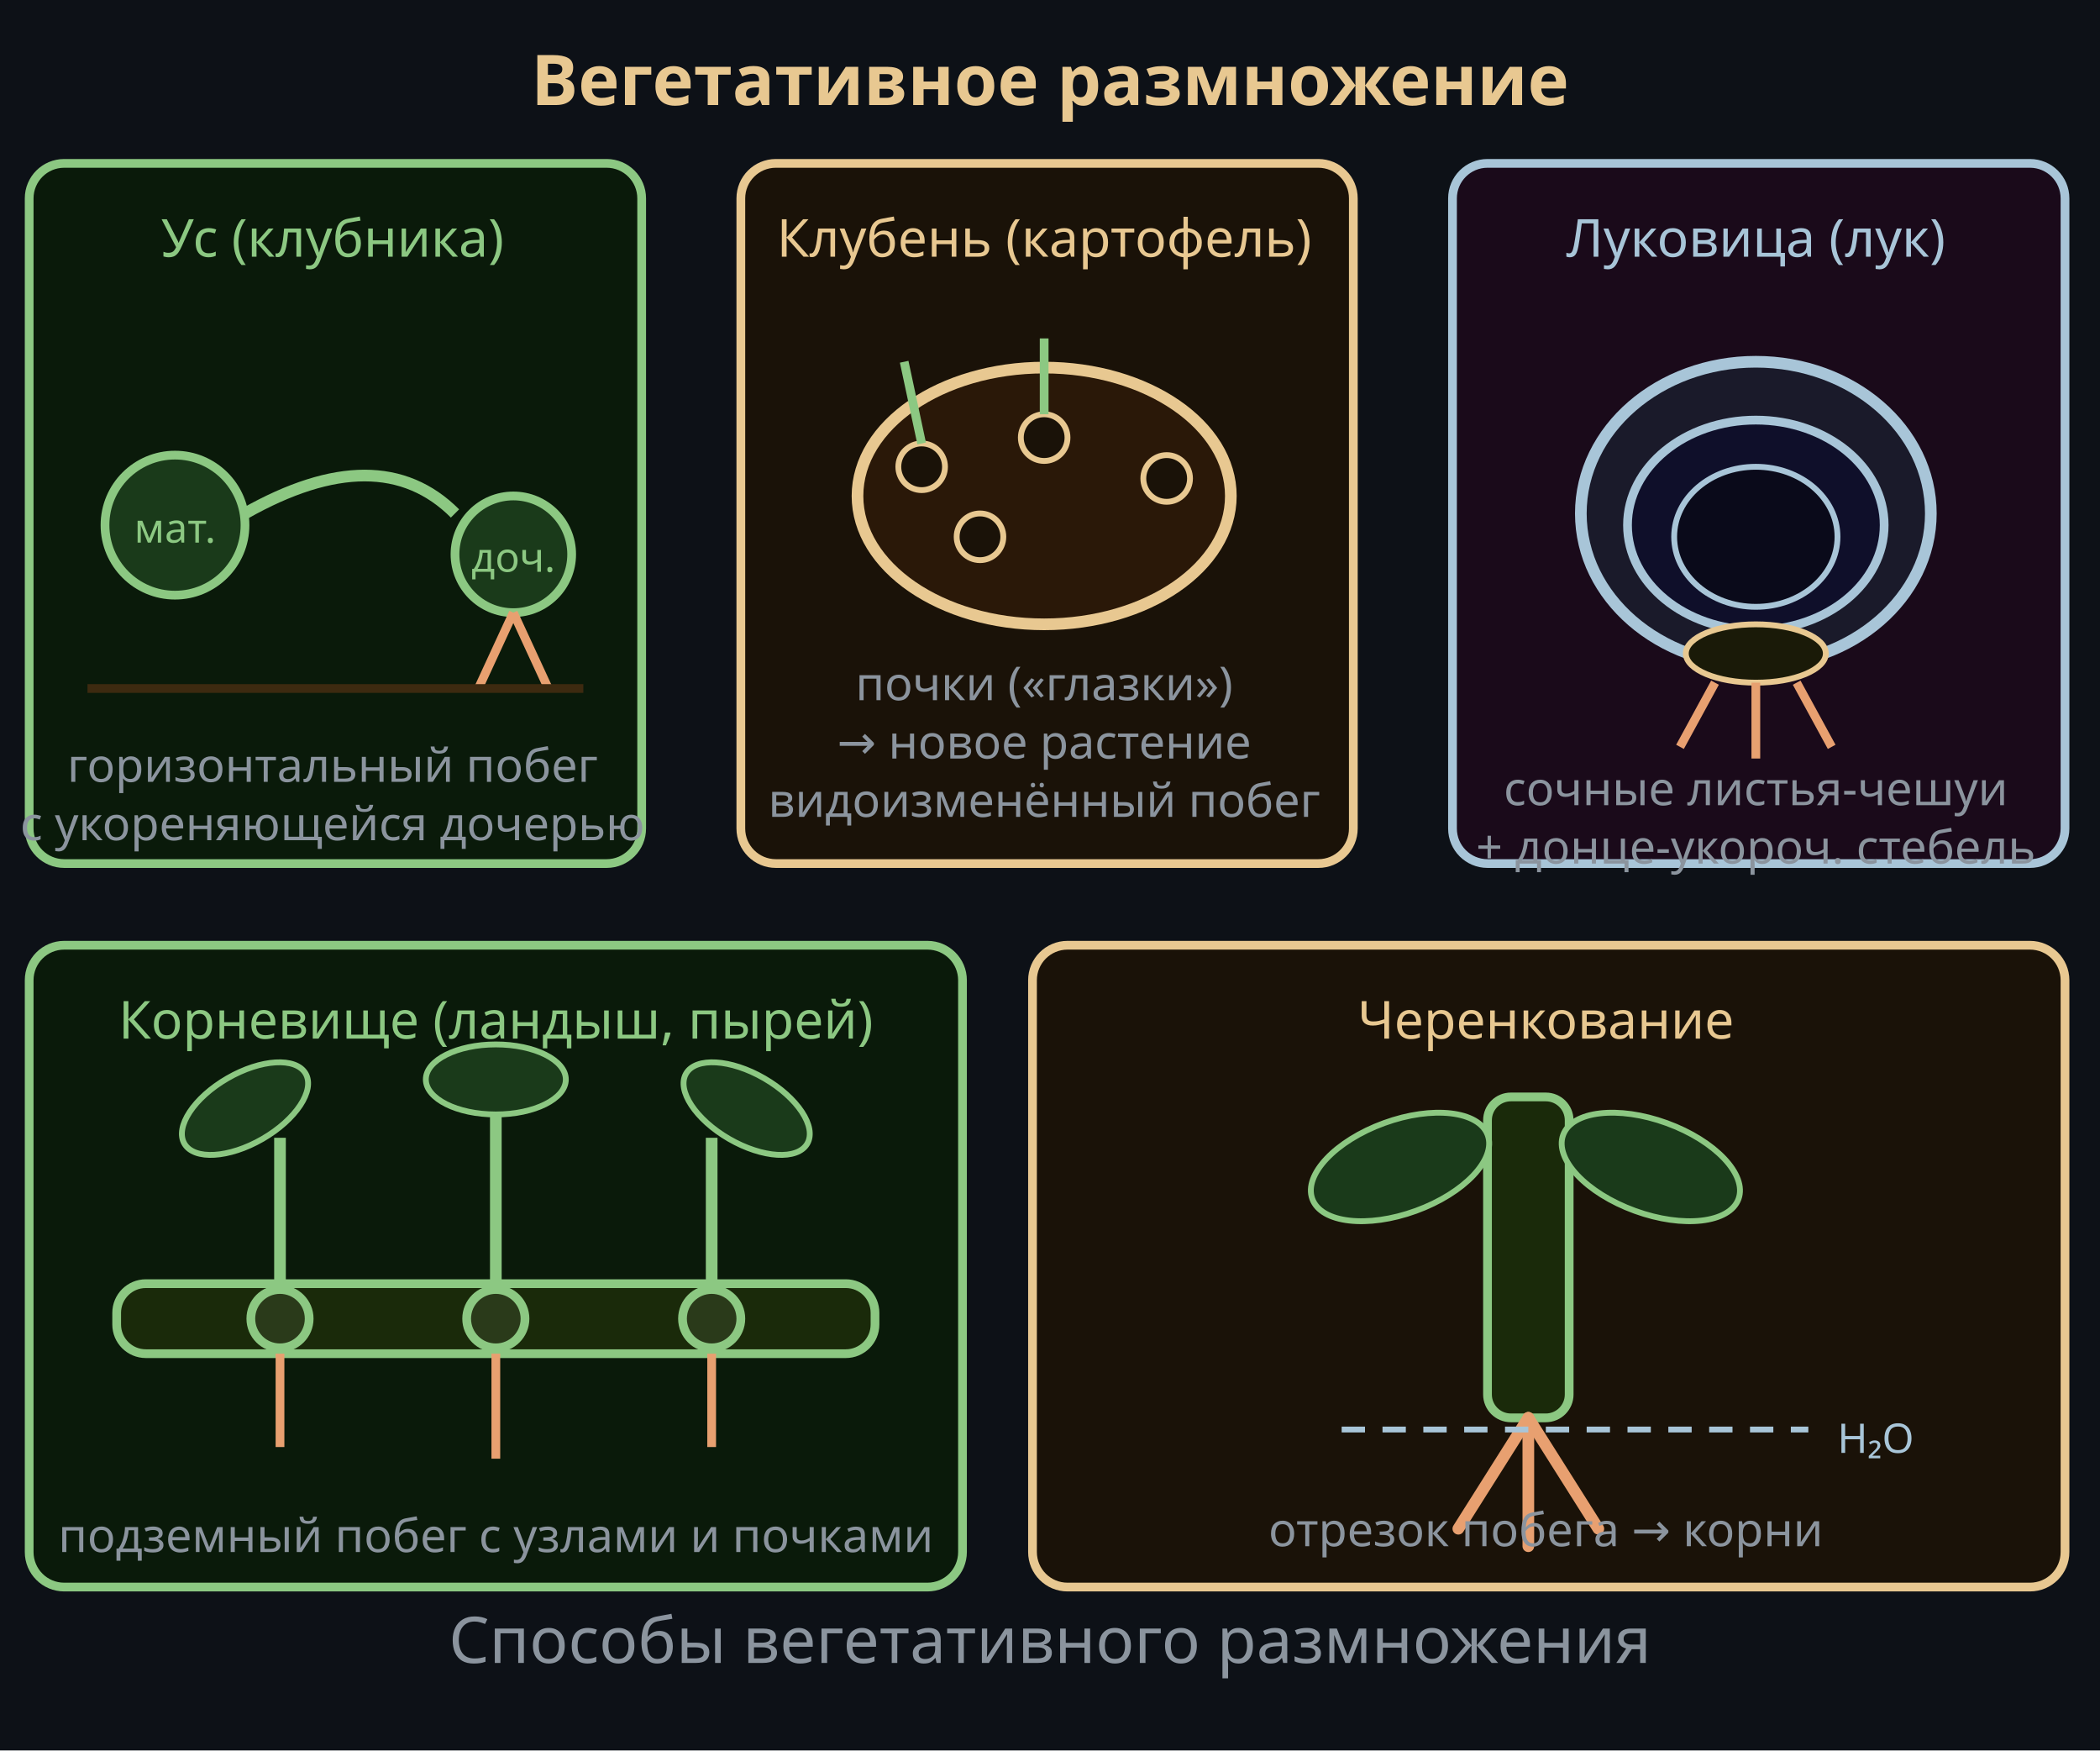
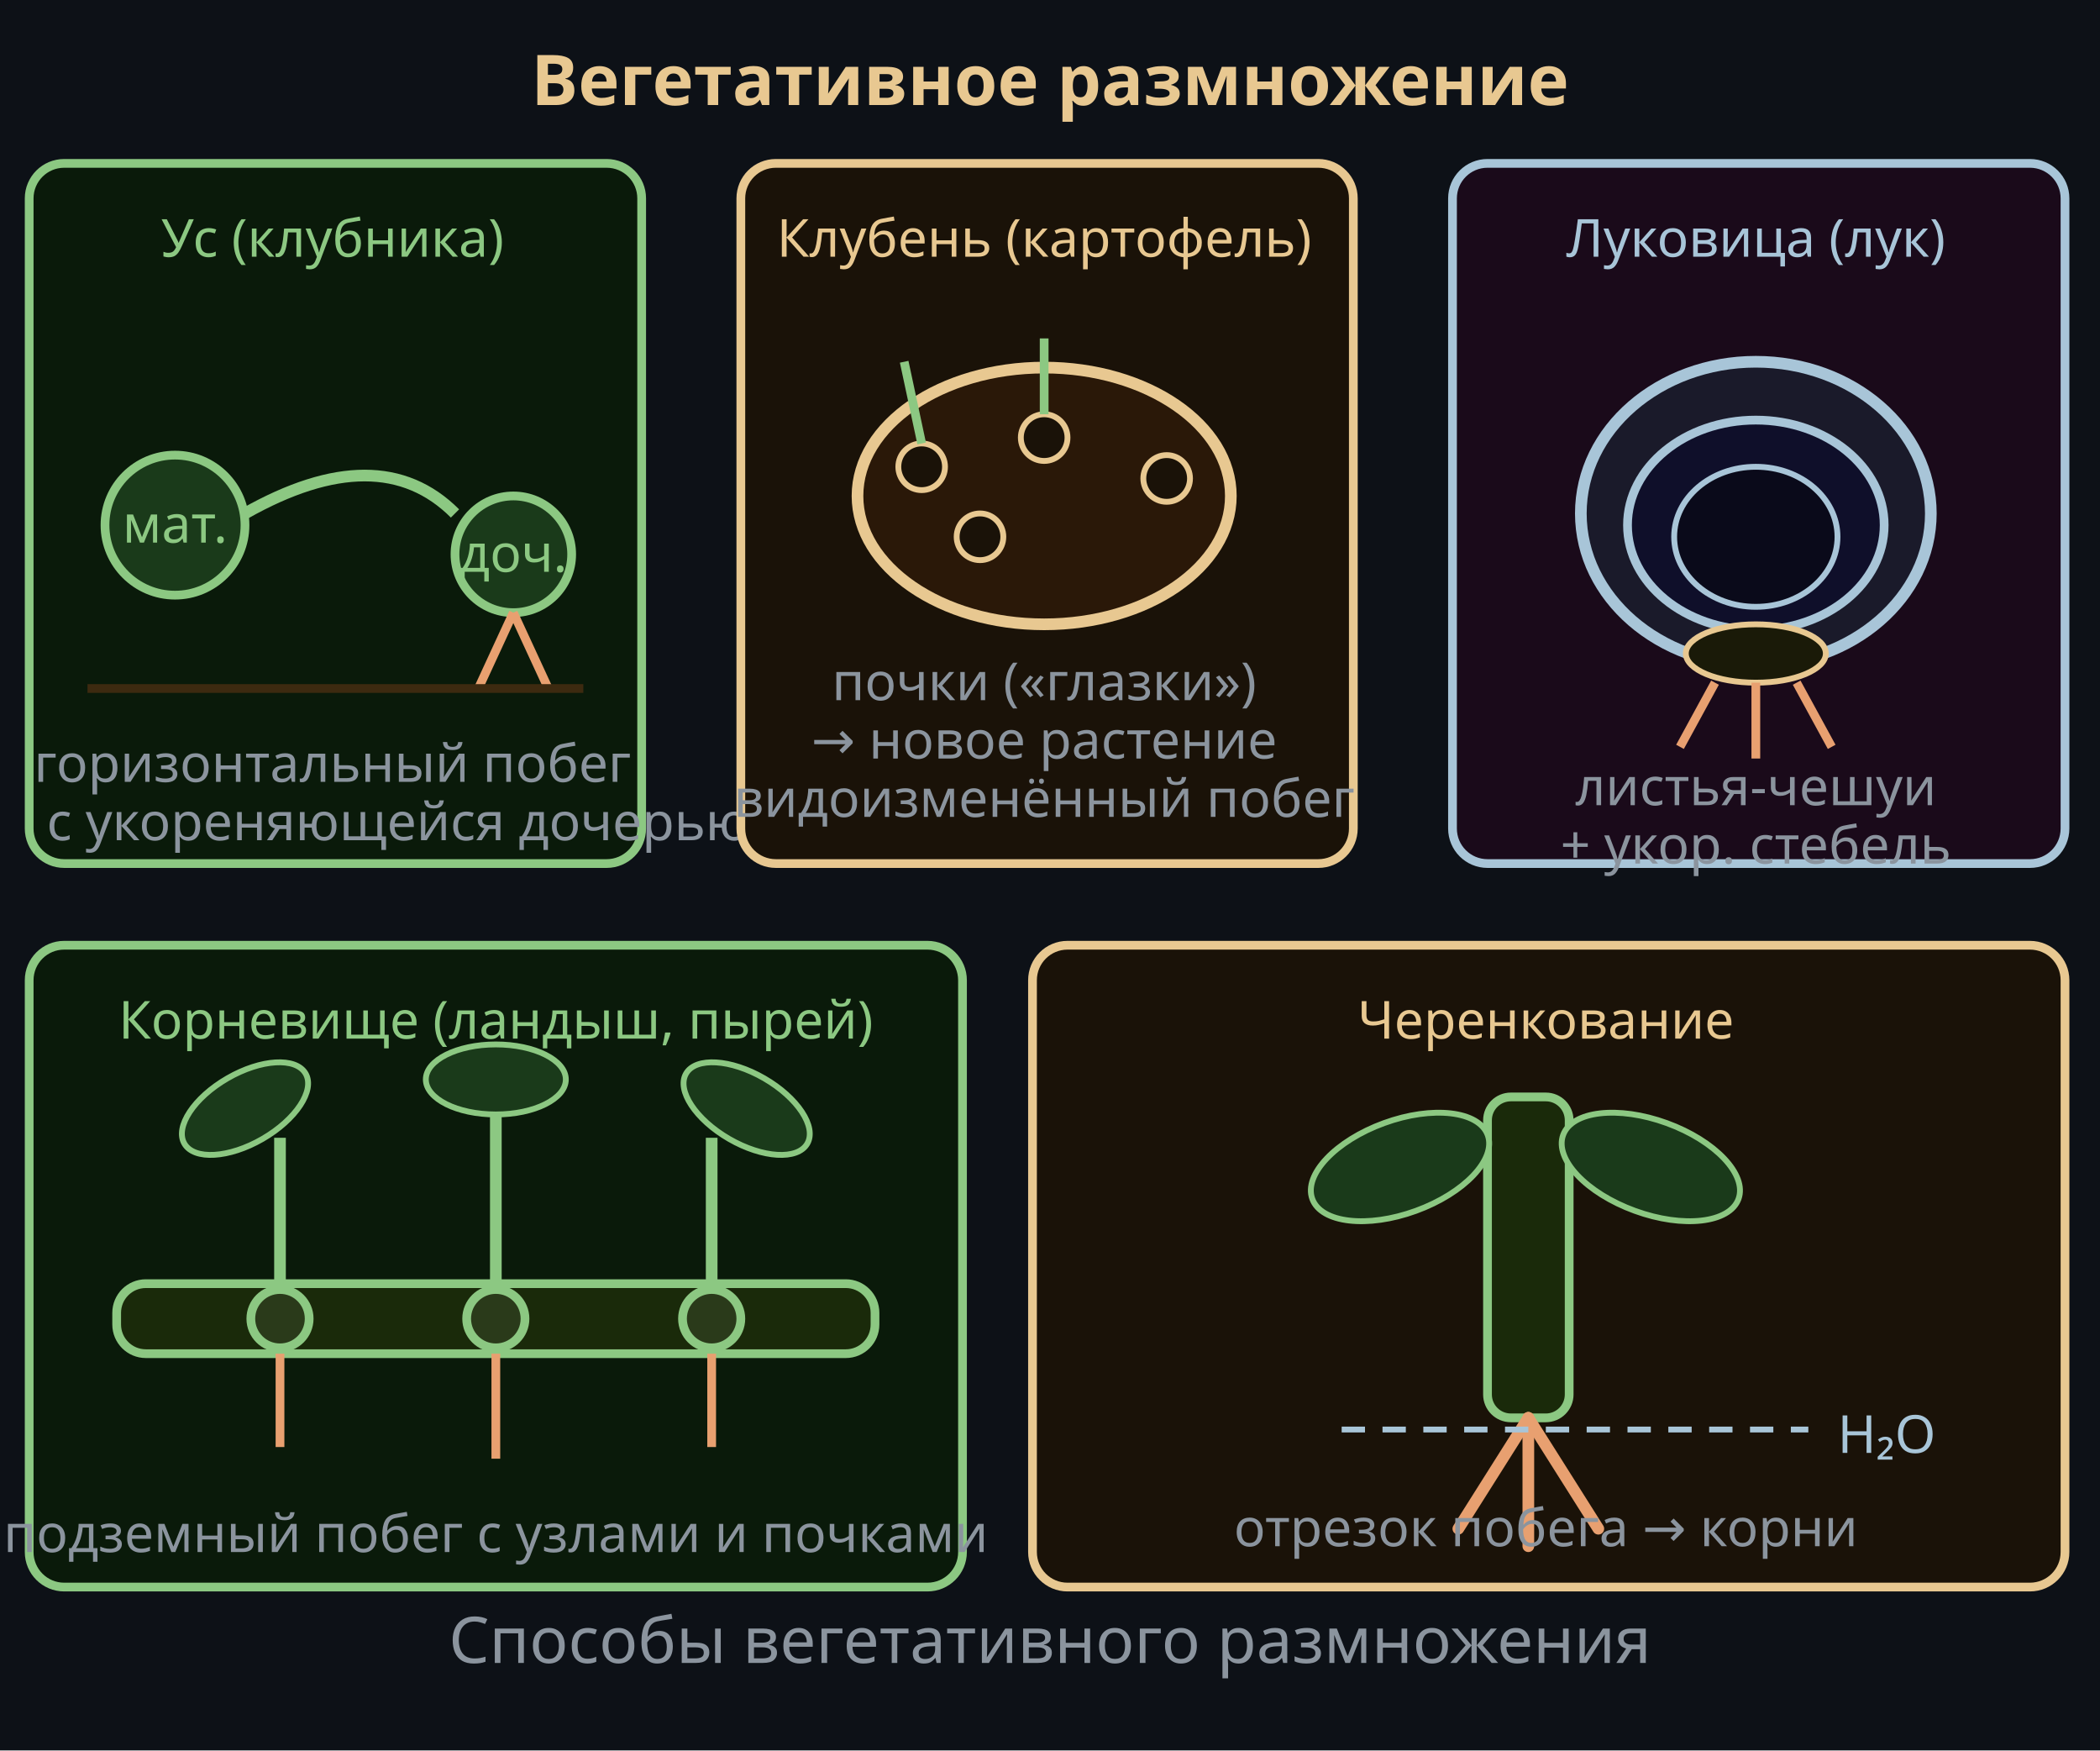
<svg xmlns="http://www.w3.org/2000/svg" viewBox="0 0 360 300" font-family="system-ui,sans-serif">
  <rect width="360" height="300" fill="#0d1117" />
  <text x="180" y="18" text-anchor="middle" font-size="12" fill="#e8c891" font-weight="600">Вегетативное размножение</text>
  <rect x="5" y="28" width="105" height="120" rx="6" fill="#0a1a0a" stroke="#8cc882" stroke-width="1.5" />
  <text x="57" y="44" text-anchor="middle" font-size="9" fill="#8cc882">Ус (клубника)</text>
  <circle cx="30" cy="90" r="12" fill="#1a3a1a" stroke="#8cc882" stroke-width="1.5" />
-   <text x="30" y="93" text-anchor="middle" font-size="7" fill="#8cc882">мат.</text>
+   <text x="30" y="93" text-anchor="middle" font-size="9" fill="#8cc882">мат.</text>
  <path d="M42,88 Q65,75 78,88" stroke="#8cc882" stroke-width="2" fill="none" />
  <circle cx="88" cy="95" r="10" fill="#1a3a1a" stroke="#8cc882" stroke-width="1.5" />
-   <text x="88" y="98" text-anchor="middle" font-size="7" fill="#8cc882">доч.</text>
+   <text x="88" y="98" text-anchor="middle" font-size="9" fill="#8cc882">доч.</text>
  <line x1="88" y1="105" x2="82" y2="118" stroke="#e8a070" stroke-width="1.5" />
  <line x1="88" y1="105" x2="94" y2="118" stroke="#e8a070" stroke-width="1.5" />
  <line x1="15" y1="118" x2="100" y2="118" stroke="#3d2a10" stroke-width="1.5" />
-   <text x="57" y="134" text-anchor="middle" font-size="8" fill="#8b949e">горизонтальный побег</text>
-   <text x="57" y="144" text-anchor="middle" font-size="8" fill="#8b949e">с укореняющейся дочерью</text>
+   <text x="57" y="134" text-anchor="middle" font-size="9" fill="#8b949e">горизонтальный побег</text>
+   <text x="8" y="144" text-anchor="start" font-size="9" fill="#8b949e">с укореняющейся дочерью</text>
  <rect x="127" y="28" width="105" height="120" rx="6" fill="#1a1208" stroke="#e8c891" stroke-width="1.5" />
  <text x="179" y="44" text-anchor="middle" font-size="9" fill="#e8c891">Клубень (картофель)</text>
  <ellipse cx="179" cy="85" rx="32" ry="22" fill="#2a1808" stroke="#e8c891" stroke-width="2" />
  <circle cx="158" cy="80" r="4" fill="#1a1208" stroke="#e8c891" stroke-width="1" />
  <circle cx="179" cy="75" r="4" fill="#1a1208" stroke="#e8c891" stroke-width="1" />
  <circle cx="200" cy="82" r="4" fill="#1a1208" stroke="#e8c891" stroke-width="1" />
  <circle cx="168" cy="92" r="4" fill="#1a1208" stroke="#e8c891" stroke-width="1" />
  <path d="M158,76 L155,62" stroke="#8cc882" stroke-width="1.5" />
  <path d="M179,71 L179,58" stroke="#8cc882" stroke-width="1.5" />
-   <text x="179" y="120" text-anchor="middle" font-size="8" fill="#8b949e">почки («глазки»)</text>
-   <text x="179" y="130" text-anchor="middle" font-size="8" fill="#8b949e">→ новое растение</text>
-   <text x="179" y="140" text-anchor="middle" font-size="8" fill="#8b949e">видоизменённый побег</text>
+   <text x="179" y="120" text-anchor="middle" font-size="9" fill="#8b949e">почки («глазки»)</text>
+   <text x="179" y="130" text-anchor="middle" font-size="9" fill="#8b949e">→ новое растение</text>
+   <text x="179" y="140" text-anchor="middle" font-size="9" fill="#8b949e">видоизменённый побег</text>
  <rect x="249" y="28" width="105" height="120" rx="6" fill="#1a0a1a" stroke="#a8c5d8" stroke-width="1.5" />
  <text x="301" y="44" text-anchor="middle" font-size="9" fill="#a8c5d8">Луковица (лук)</text>
  <ellipse cx="301" cy="88" rx="30" ry="26" fill="#1a1a2a" stroke="#a8c5d8" stroke-width="2" />
  <ellipse cx="301" cy="90" rx="22" ry="18" fill="#0f0f2a" stroke="#a8c5d8" stroke-width="1.5" />
  <ellipse cx="301" cy="92" rx="14" ry="12" fill="#0a0a1a" stroke="#a8c5d8" stroke-width="1" />
  <ellipse cx="301" cy="112" rx="12" ry="5" fill="#1a1a08" stroke="#e8c891" stroke-width="1" />
  <line x1="294" y1="117" x2="288" y2="128" stroke="#e8a070" stroke-width="1.5" />
  <line x1="301" y1="117" x2="301" y2="130" stroke="#e8a070" stroke-width="1.5" />
  <line x1="308" y1="117" x2="314" y2="128" stroke="#e8a070" stroke-width="1.5" />
-   <text x="301" y="138" text-anchor="middle" font-size="8" fill="#8b949e">сочные листья-чешуи</text>
-   <text x="301" y="148" text-anchor="middle" font-size="8" fill="#8b949e">+ донце-укороч. стебель</text>
+   <text x="301" y="138" text-anchor="middle" font-size="9" fill="#8b949e">листья-чешуи</text>
+   <text x="301" y="148" text-anchor="middle" font-size="9" fill="#8b949e">+ укор. стебель</text>
  <rect x="5" y="162" width="160" height="110" rx="6" fill="#0a1a0a" stroke="#8cc882" stroke-width="1.5" />
  <text x="85" y="178" text-anchor="middle" font-size="9" fill="#8cc882">Корневище (ландыш, пырей)</text>
  <rect x="20" y="220" width="130" height="12" rx="5" fill="#1a2a0a" stroke="#8cc882" stroke-width="1.5" />
  <circle cx="48" cy="226" r="5" fill="#2a3a1a" stroke="#8cc882" stroke-width="1.5" />
  <circle cx="85" cy="226" r="5" fill="#2a3a1a" stroke="#8cc882" stroke-width="1.5" />
  <circle cx="122" cy="226" r="5" fill="#2a3a1a" stroke="#8cc882" stroke-width="1.5" />
  <line x1="48" y1="220" x2="48" y2="195" stroke="#8cc882" stroke-width="2" />
  <line x1="85" y1="220" x2="85" y2="190" stroke="#8cc882" stroke-width="2" />
  <line x1="122" y1="220" x2="122" y2="195" stroke="#8cc882" stroke-width="2" />
  <ellipse cx="42" cy="190" rx="12" ry="6" fill="#1a3a1a" stroke="#8cc882" stroke-width="1" transform="rotate(-30,42,190)" />
  <ellipse cx="85" cy="185" rx="12" ry="6" fill="#1a3a1a" stroke="#8cc882" stroke-width="1" />
  <ellipse cx="128" cy="190" rx="12" ry="6" fill="#1a3a1a" stroke="#8cc882" stroke-width="1" transform="rotate(30,128,190)" />
  <line x1="48" y1="232" x2="48" y2="248" stroke="#e8a070" stroke-width="1.5" />
  <line x1="85" y1="232" x2="85" y2="250" stroke="#e8a070" stroke-width="1.5" />
  <line x1="122" y1="232" x2="122" y2="248" stroke="#e8a070" stroke-width="1.5" />
-   <text x="85" y="266" text-anchor="middle" font-size="8" fill="#8b949e">подземный побег с узлами и почками</text>
+   <text x="85" y="266" text-anchor="middle" font-size="9" fill="#8b949e">подземный побег с узлами и почками</text>
  <rect x="177" y="162" width="177" height="110" rx="6" fill="#1a1208" stroke="#e8c891" stroke-width="1.5" />
  <text x="265" y="178" text-anchor="middle" font-size="9" fill="#e8c891">Черенкование</text>
  <rect x="255" y="188" width="14" height="55" rx="4" fill="#1a2a0a" stroke="#8cc882" stroke-width="1.5" />
  <ellipse cx="240" cy="200" rx="16" ry="8" fill="#1a3a1a" stroke="#8cc882" stroke-width="1" transform="rotate(-20,240,200)" />
  <ellipse cx="283" cy="200" rx="16" ry="8" fill="#1a3a1a" stroke="#8cc882" stroke-width="1" transform="rotate(20,283,200)" />
  <path d="M262,243 L250,262" stroke="#e8a070" stroke-width="2" stroke-linecap="round" />
  <path d="M262,243 L262,265" stroke="#e8a070" stroke-width="2" stroke-linecap="round" />
  <path d="M262,243 L274,262" stroke="#e8a070" stroke-width="2" stroke-linecap="round" />
  <line x1="230" y1="245" x2="310" y2="245" stroke="#a8c5d8" stroke-width="1" stroke-dasharray="4,3" />
-   <text x="315" y="249" font-size="7" fill="#a8c5d8">H₂O</text>
-   <text x="265" y="265" text-anchor="middle" font-size="8" fill="#8b949e">отрезок побега → корни</text>
+   <text x="315" y="249" font-size="9" fill="#a8c5d8">H₂O</text>
+   <text x="265" y="265" text-anchor="middle" font-size="9" fill="#8b949e">отрезок побега → корни</text>
  <text x="180" y="285" text-anchor="middle" font-size="11" fill="#8b949e">Способы вегетативного размножения</text>
</svg>
